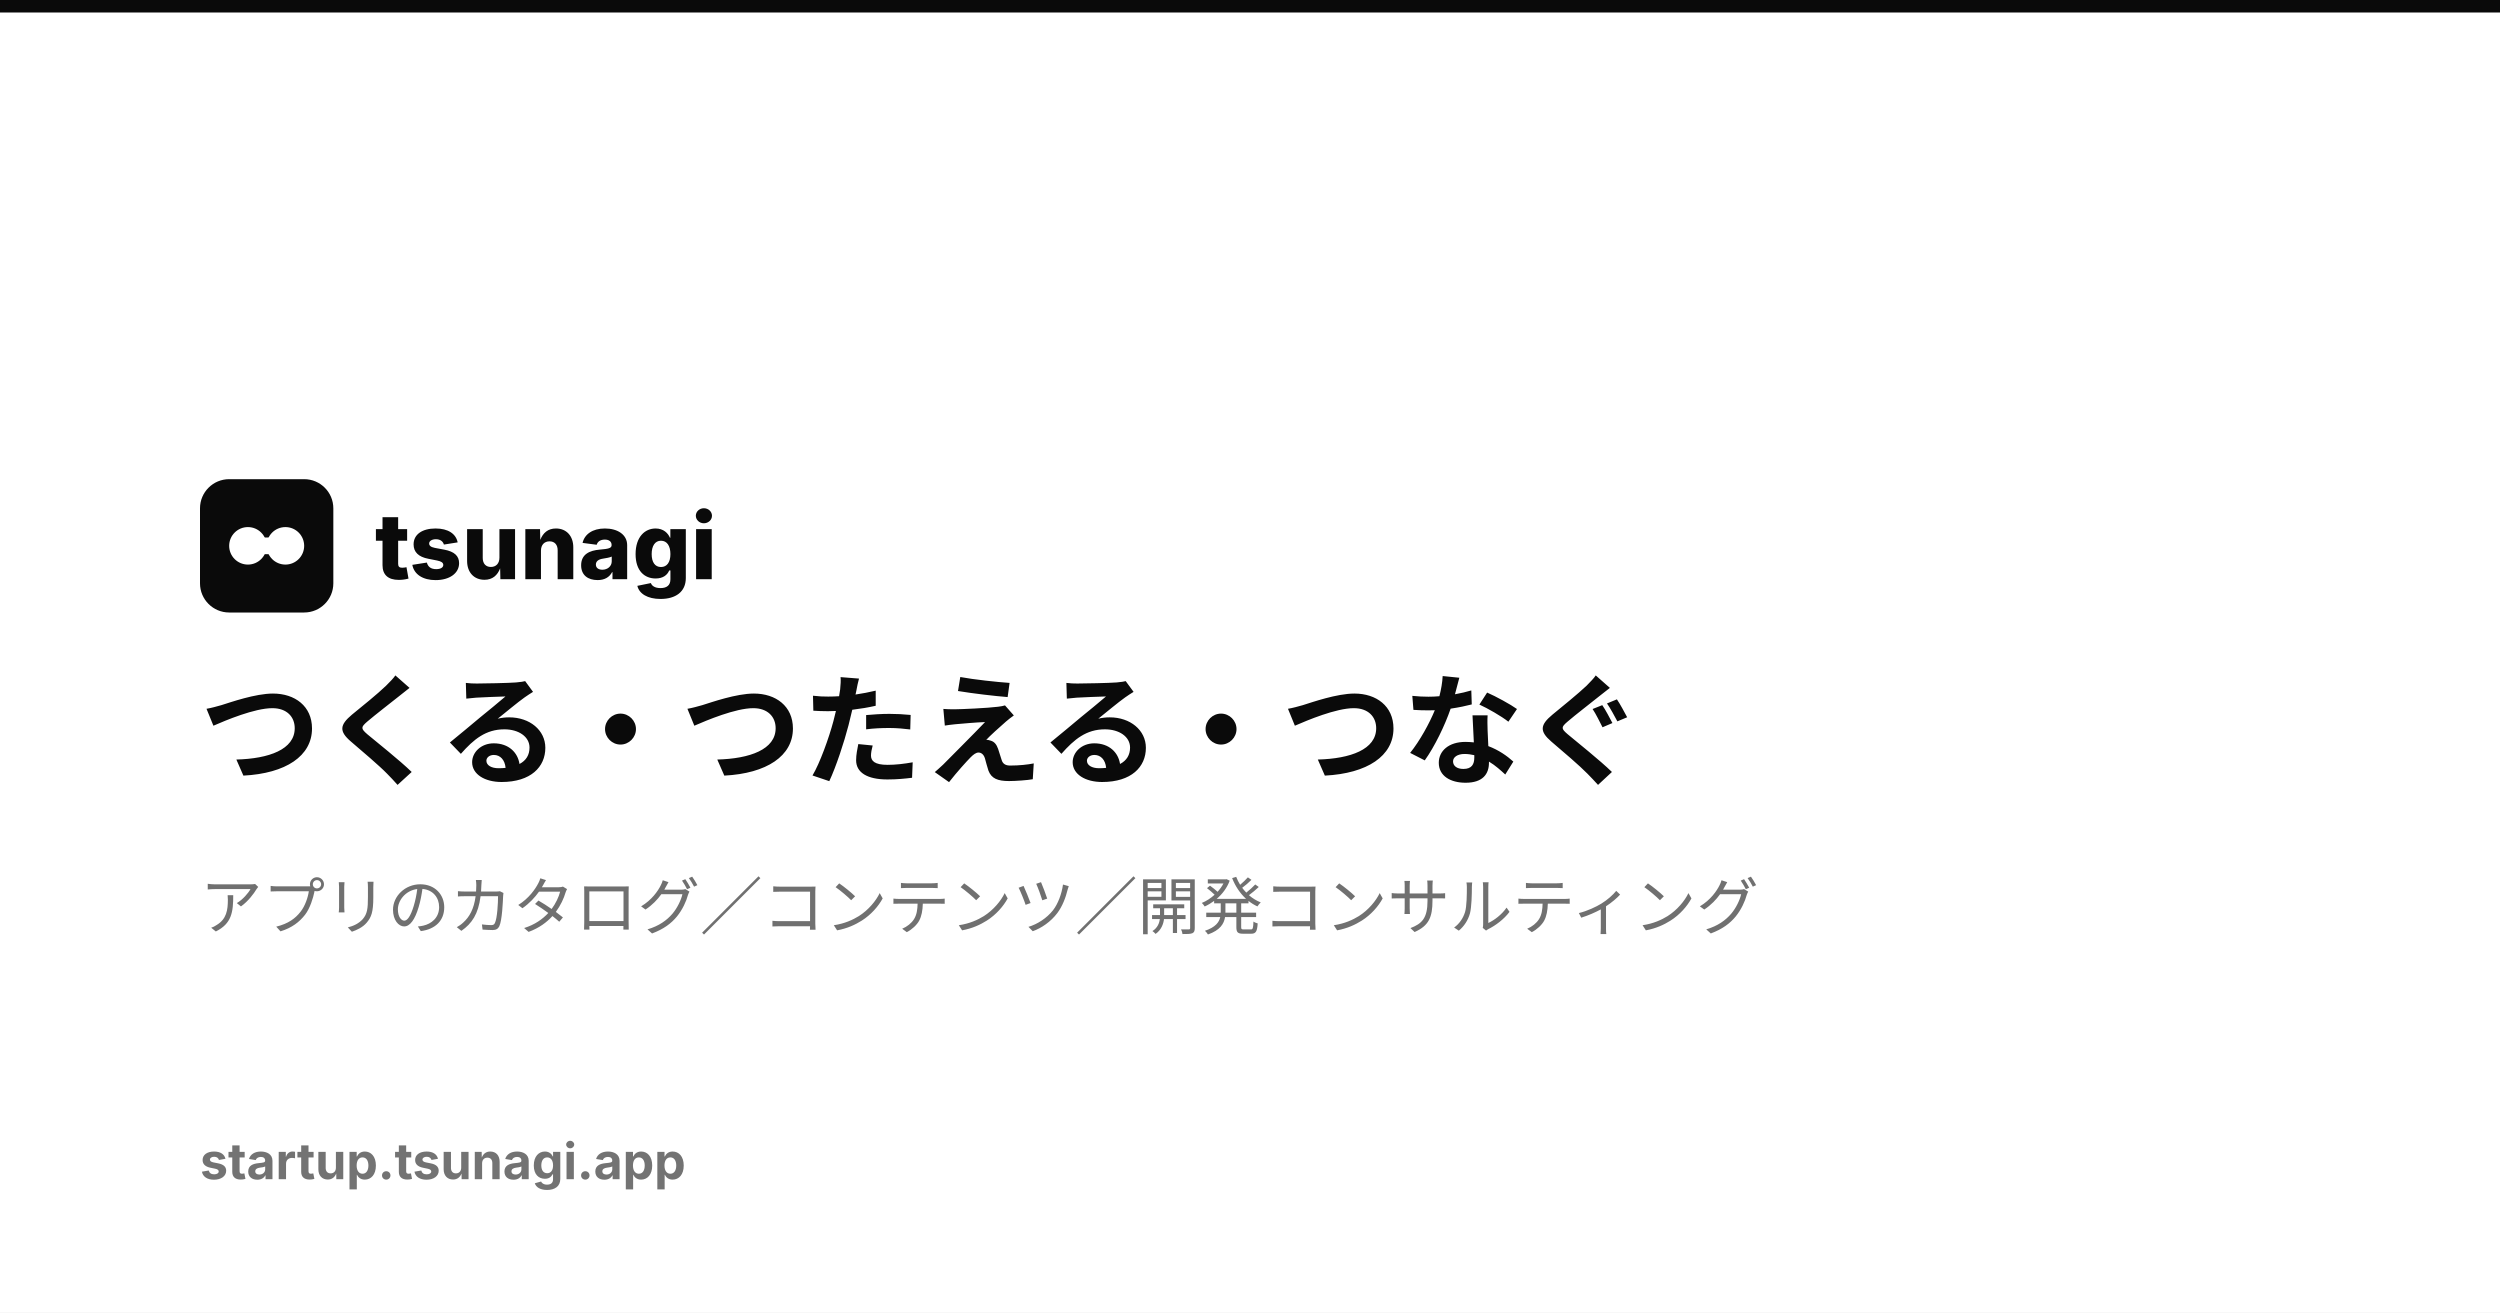
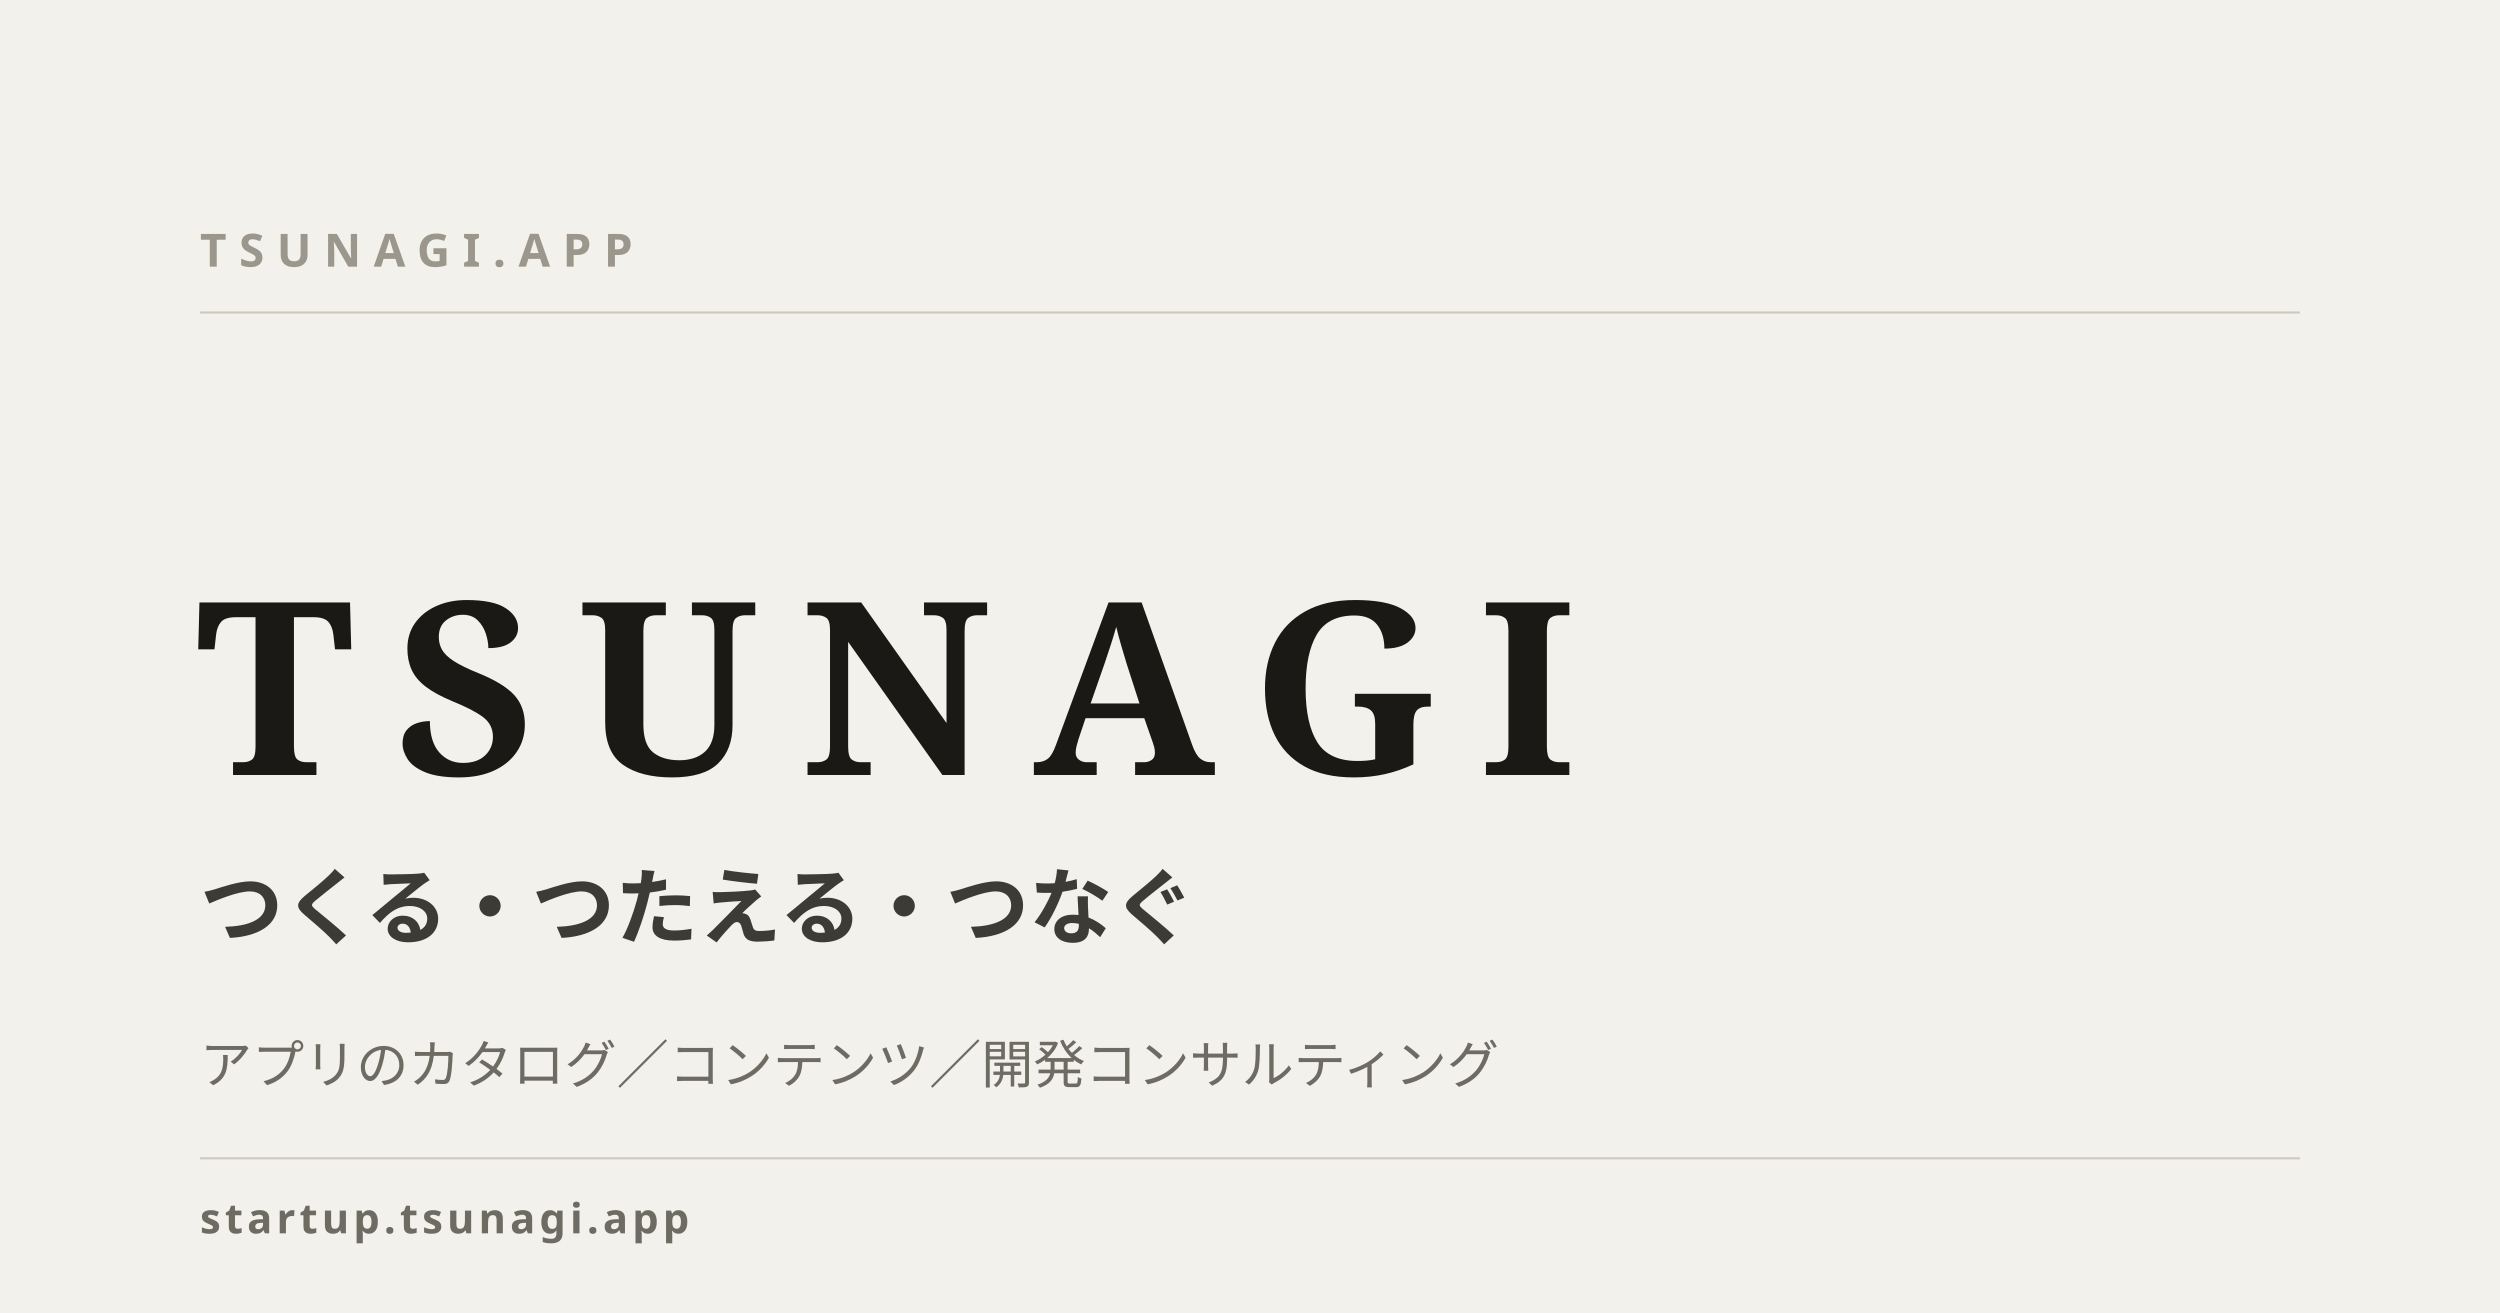
<svg xmlns="http://www.w3.org/2000/svg" width="1200" height="630" viewBox="0 0 1200 630">
-   <rect width="1200" height="630" fill="#ffffff" />
-   <rect x="0" y="0" width="1200" height="6" fill="#0a0a0a" />
-   <g transform="translate(96 230)">
-     <rect width="64" height="64" rx="14" fill="#0a0a0a" />
-     <circle cx="23" cy="32" r="9" fill="#ffffff" />
-     <circle cx="41" cy="32" r="9" fill="#ffffff" />
-     <rect x="23" y="28" width="18" height="8" fill="#ffffff" />
-   </g>
-   <text x="180" y="278" font-family="Inter, 'Hiragino Kaku Gothic ProN', sans-serif" font-size="44" font-weight="800" fill="#0a0a0a">tsunagi</text>
-   <text x="96" y="372" font-family="Inter, 'Hiragino Kaku Gothic ProN', sans-serif" font-size="58" font-weight="800" fill="#0a0a0a">つくる・つたえる・つなぐ</text>
-   <text x="96" y="446" font-family="Inter, 'Hiragino Kaku Gothic ProN', sans-serif" font-size="30" font-weight="500" fill="#707070">アプリのカタログ／コンテンツ／開発コンサルティング</text>
-   <text x="96" y="566" font-family="Inter, sans-serif" font-size="24" font-weight="700" fill="#737373">startup.tsunagi.app</text>
+   <rect width="1200" height="630" fill="#f3f1eb" />
+   <line x1="96" y1="150" x2="1104" y2="150" stroke="#cec9bc" stroke-width="1" />
+   <text x="96" y="128" font-family="'Hiragino Sans', sans-serif" font-size="22" font-weight="600" letter-spacing="6" fill="#9b978c">TSUNAGI.APP</text>
+   <text x="94" y="372" font-family="'Hiragino Mincho ProN', 'Yu Mincho', serif" font-size="116" font-weight="700" letter-spacing="20" fill="#1a1916">TSUNAGI</text>
+   <text x="96" y="450" font-family="'Hiragino Mincho ProN', serif" font-size="40" font-weight="600" fill="#3d3b35">つくる・つたえる・つなぐ</text>
+   <text x="96" y="520" font-family="'Hiragino Sans', sans-serif" font-size="25" font-weight="400" fill="#6e6b62">アプリのカタログ／コンテンツ／開発コンサルティング</text>
+   <line x1="96" y1="556" x2="1104" y2="556" stroke="#cec9bc" stroke-width="1" />
+   <text x="96" y="592" font-family="'Hiragino Sans', sans-serif" font-size="20" font-weight="600" letter-spacing="2" fill="#6e6b62">startup.tsunagi.app</text>
</svg>
